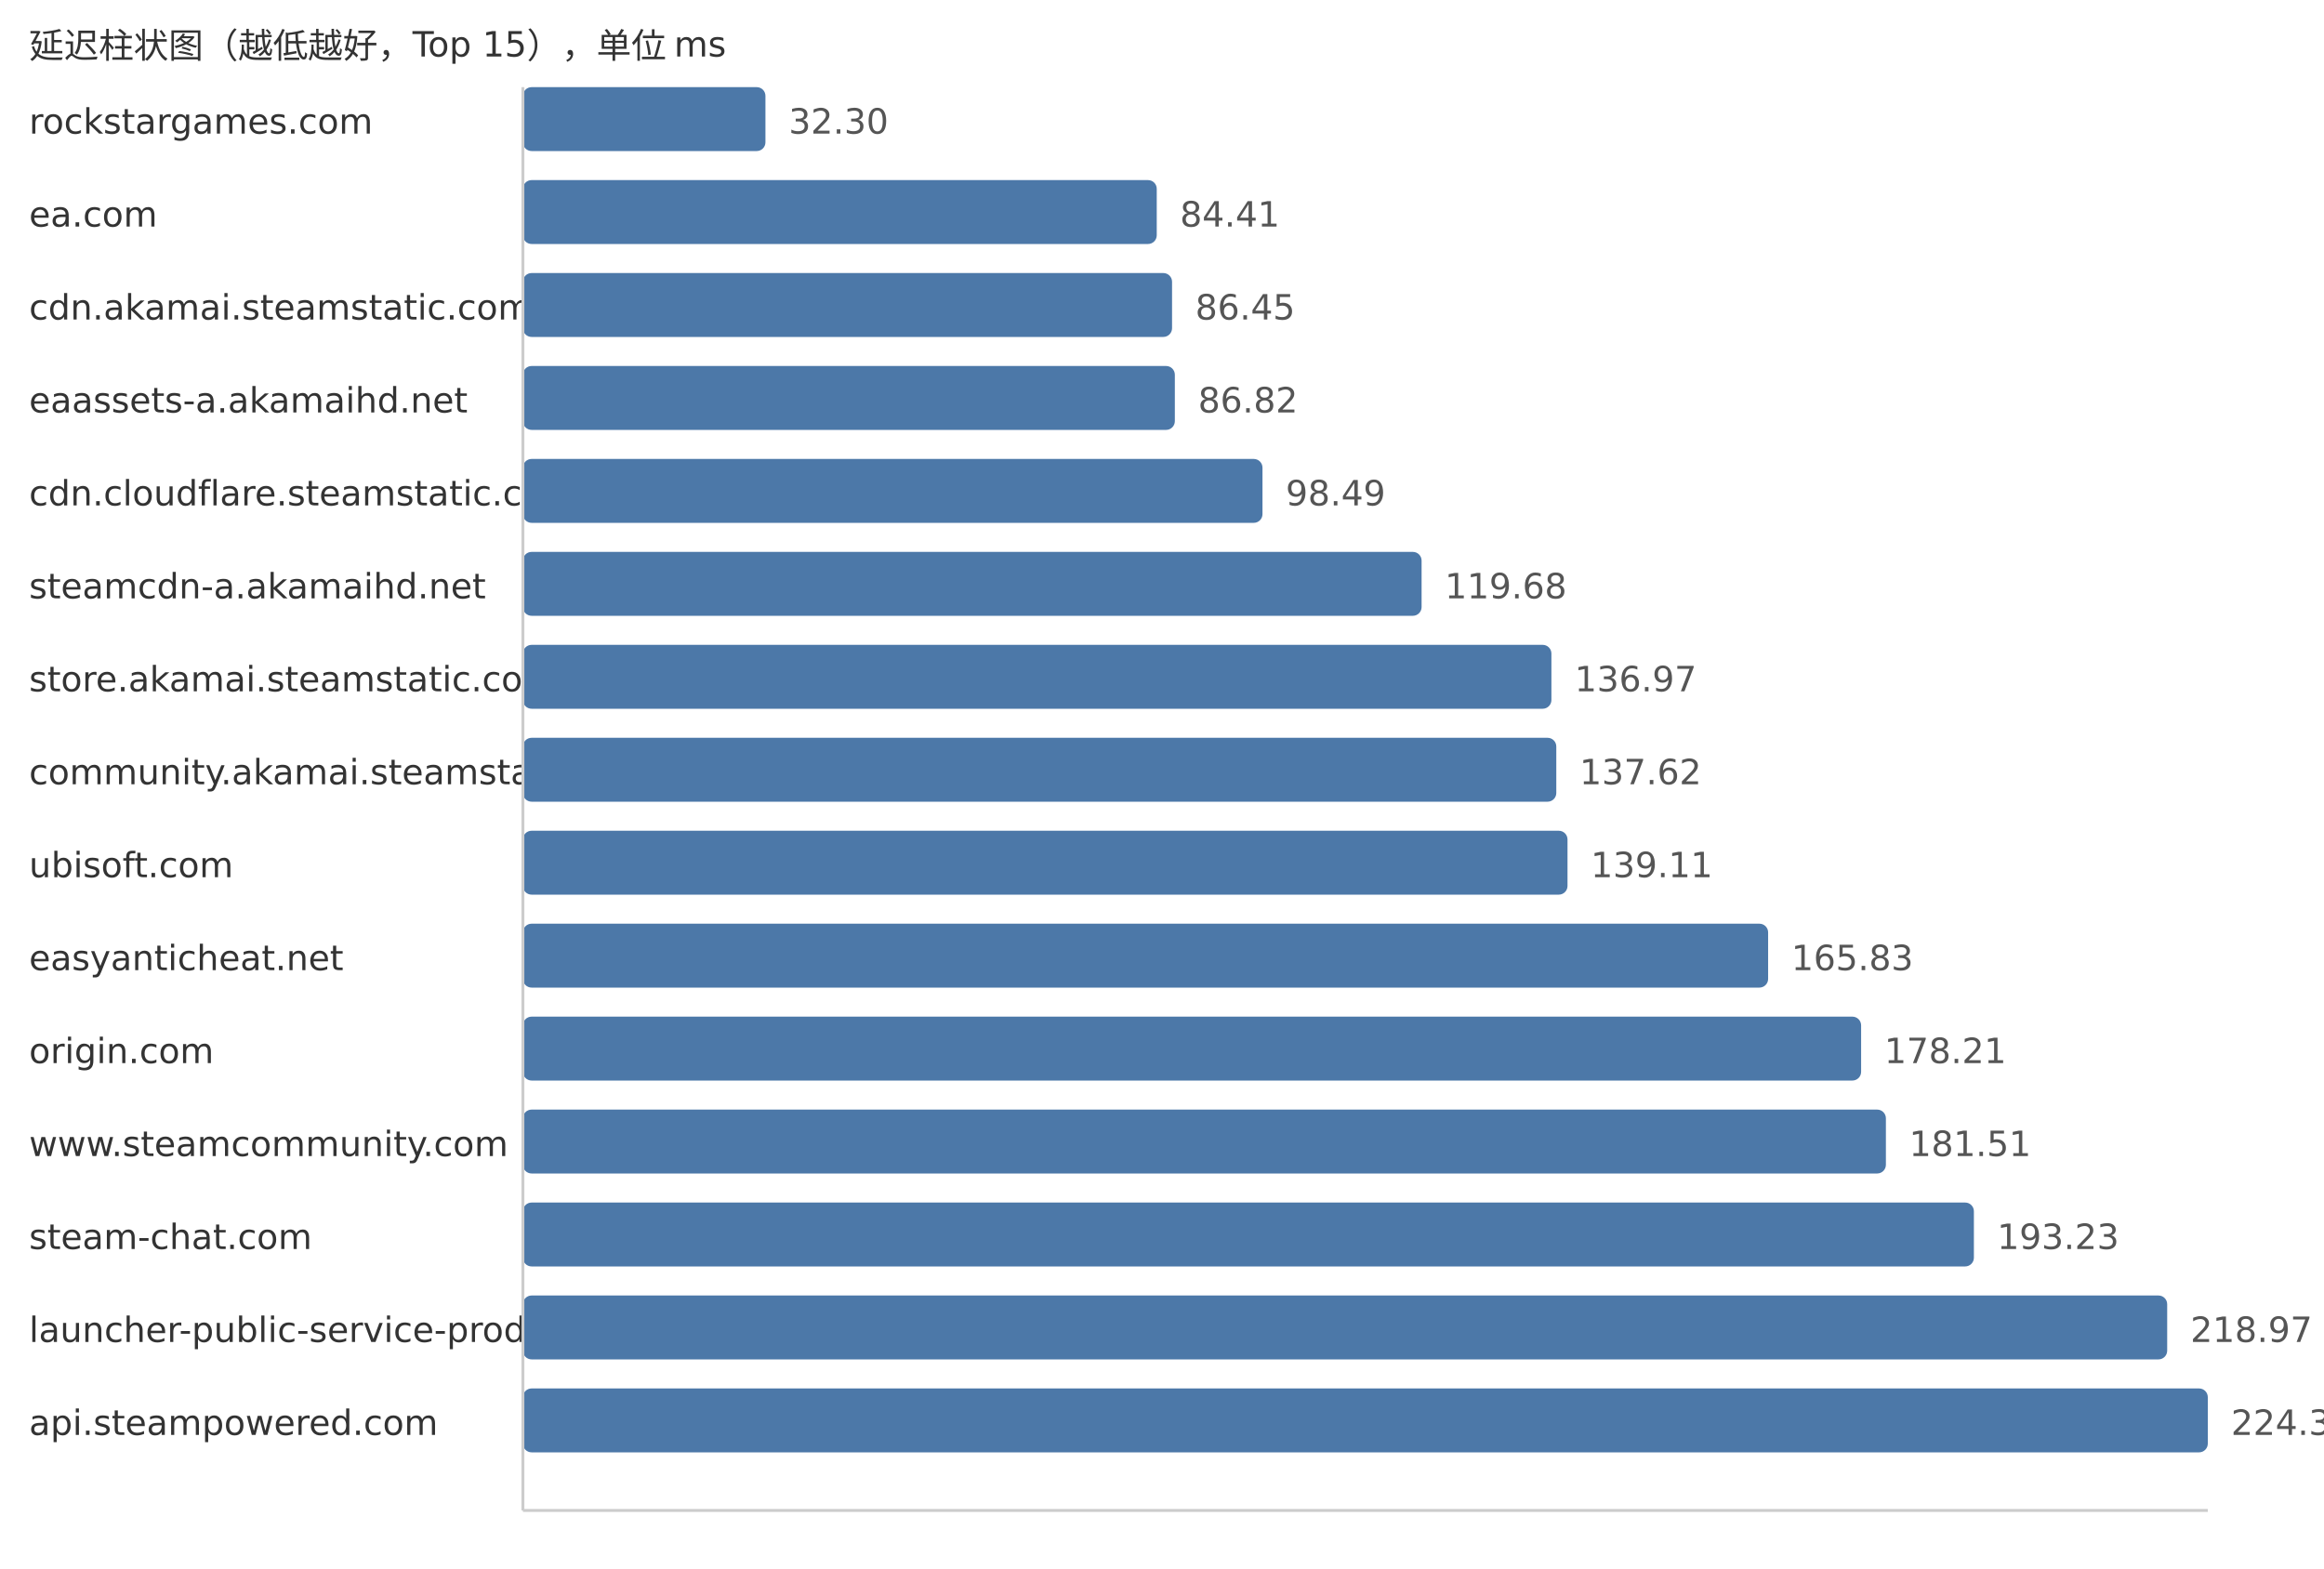
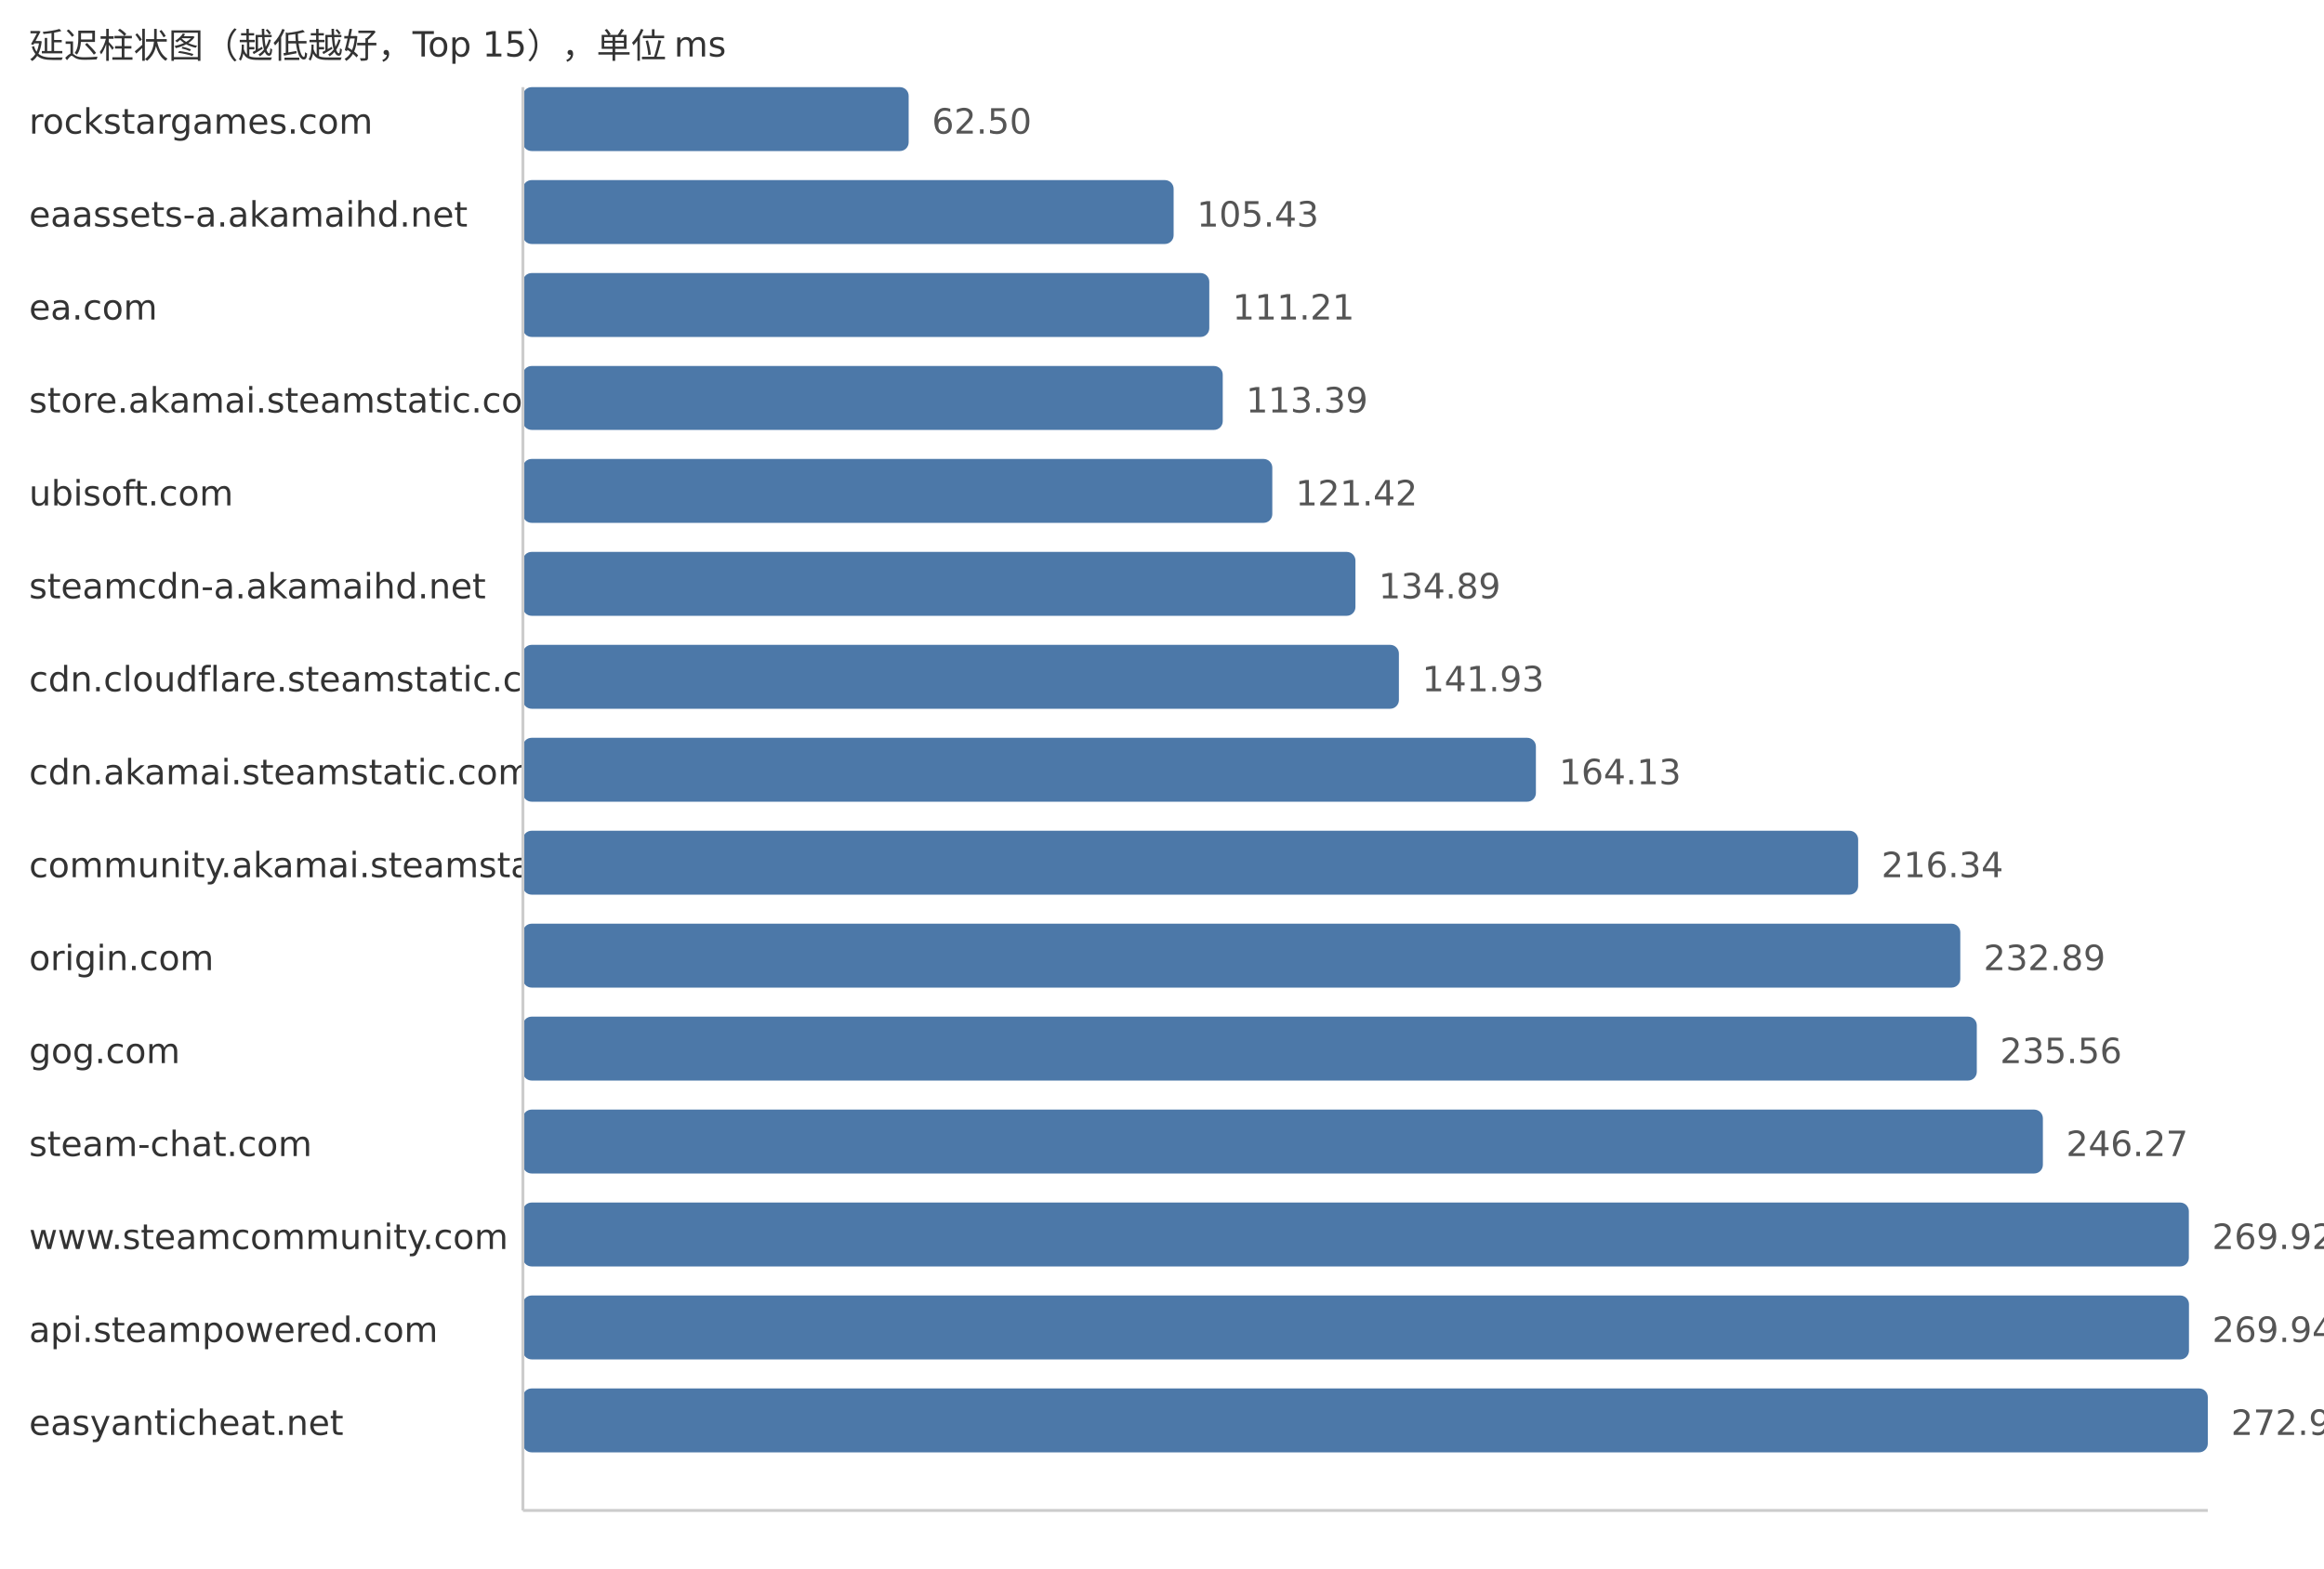
<svg xmlns="http://www.w3.org/2000/svg" width="800" height="540">
  <style> .label{font-family:DejaVu Sans,Verdana,Geneva,sans-serif;font-size:12px;fill:#333} .value{font-family:DejaVu Sans,Verdana,Geneva,sans-serif;font-size:12px;fill:#555} </style>
  <text x="10" y="20" class="label">延迟柱状图（越低越好，Top 15），单位 ms</text>
  <text x="10" y="46" class="label">rockstargames.com</text>
-   <rect x="180" y="30" width="83.49" height="22" fill="#4c78a8" rx="3" />
-   <text x="271.49" y="46" class="value">32.30</text>
-   <text x="10" y="78" class="label">ea.com</text>
-   <rect x="180" y="62" width="218.19" height="22" fill="#4c78a8" rx="3" />
-   <text x="406.19" y="78" class="value">84.41</text>
-   <text x="10" y="110" class="label">cdn.akamai.steamstatic.com</text>
-   <rect x="180" y="94" width="223.46" height="22" fill="#4c78a8" rx="3" />
-   <text x="411.46" y="110" class="value">86.45</text>
-   <text x="10" y="142" class="label">eaassets-a.akamaihd.net</text>
-   <rect x="180" y="126" width="224.42" height="22" fill="#4c78a8" rx="3" />
-   <text x="412.42" y="142" class="value">86.82</text>
-   <text x="10" y="174" class="label">cdn.cloudflare.steamstatic.com</text>
-   <rect x="180" y="158" width="254.59" height="22" fill="#4c78a8" rx="3" />
-   <text x="442.59" y="174" class="value">98.49</text>
+   <rect x="180" y="30" width="132.79" height="22" fill="#4c78a8" rx="3" />
+   <text x="320.79" y="46" class="value">62.50</text>
+   <text x="10" y="78" class="label">eaassets-a.akamaihd.net</text>
+   <rect x="180" y="62" width="224.0" height="22" fill="#4c78a8" rx="3" />
+   <text x="412.0" y="78" class="value">105.43</text>
+   <text x="10" y="110" class="label">ea.com</text>
+   <rect x="180" y="94" width="236.28" height="22" fill="#4c78a8" rx="3" />
+   <text x="424.28" y="110" class="value">111.21</text>
+   <text x="10" y="142" class="label">store.akamai.steamstatic.com</text>
+   <rect x="180" y="126" width="240.91" height="22" fill="#4c78a8" rx="3" />
+   <text x="428.91" y="142" class="value">113.39</text>
+   <text x="10" y="174" class="label">ubisoft.com</text>
+   <rect x="180" y="158" width="257.97" height="22" fill="#4c78a8" rx="3" />
+   <text x="445.97" y="174" class="value">121.42</text>
  <text x="10" y="206" class="label">steamcdn-a.akamaihd.net</text>
-   <rect x="180" y="190" width="309.36" height="22" fill="#4c78a8" rx="3" />
-   <text x="497.36" y="206" class="value">119.68</text>
-   <text x="10" y="238" class="label">store.akamai.steamstatic.com</text>
-   <rect x="180" y="222" width="354.05" height="22" fill="#4c78a8" rx="3" />
-   <text x="542.05" y="238" class="value">136.97</text>
-   <text x="10" y="270" class="label">community.akamai.steamstatic.com</text>
-   <rect x="180" y="254" width="355.73" height="22" fill="#4c78a8" rx="3" />
-   <text x="543.73" y="270" class="value">137.62</text>
-   <text x="10" y="302" class="label">ubisoft.com</text>
-   <rect x="180" y="286" width="359.59" height="22" fill="#4c78a8" rx="3" />
-   <text x="547.59" y="302" class="value">139.11</text>
-   <text x="10" y="334" class="label">easyanticheat.net</text>
-   <rect x="180" y="318" width="428.65" height="22" fill="#4c78a8" rx="3" />
-   <text x="616.65" y="334" class="value">165.83</text>
-   <text x="10" y="366" class="label">origin.com</text>
-   <rect x="180" y="350" width="460.66" height="22" fill="#4c78a8" rx="3" />
-   <text x="648.66" y="366" class="value">178.21</text>
-   <text x="10" y="398" class="label">www.steamcommunity.com</text>
-   <rect x="180" y="382" width="469.19" height="22" fill="#4c78a8" rx="3" />
-   <text x="657.19" y="398" class="value">181.51</text>
-   <text x="10" y="430" class="label">steam-chat.com</text>
-   <rect x="180" y="414" width="499.48" height="22" fill="#4c78a8" rx="3" />
-   <text x="687.48" y="430" class="value">193.23</text>
-   <text x="10" y="462" class="label">launcher-public-service-prod06.ol.epicgames.com</text>
-   <rect x="180" y="446" width="566.02" height="22" fill="#4c78a8" rx="3" />
-   <text x="754.02" y="462" class="value">218.97</text>
-   <text x="10" y="494" class="label">api.steampowered.com</text>
+   <rect x="180" y="190" width="286.59" height="22" fill="#4c78a8" rx="3" />
+   <text x="474.59" y="206" class="value">134.89</text>
+   <text x="10" y="238" class="label">cdn.cloudflare.steamstatic.com</text>
+   <rect x="180" y="222" width="301.55" height="22" fill="#4c78a8" rx="3" />
+   <text x="489.55" y="238" class="value">141.93</text>
+   <text x="10" y="270" class="label">cdn.akamai.steamstatic.com</text>
+   <rect x="180" y="254" width="348.71" height="22" fill="#4c78a8" rx="3" />
+   <text x="536.71" y="270" class="value">164.13</text>
+   <text x="10" y="302" class="label">community.akamai.steamstatic.com</text>
+   <rect x="180" y="286" width="459.64" height="22" fill="#4c78a8" rx="3" />
+   <text x="647.64" y="302" class="value">216.34</text>
+   <text x="10" y="334" class="label">origin.com</text>
+   <rect x="180" y="318" width="494.8" height="22" fill="#4c78a8" rx="3" />
+   <text x="682.8" y="334" class="value">232.89</text>
+   <text x="10" y="366" class="label">gog.com</text>
+   <rect x="180" y="350" width="500.48" height="22" fill="#4c78a8" rx="3" />
+   <text x="688.48" y="366" class="value">235.56</text>
+   <text x="10" y="398" class="label">steam-chat.com</text>
+   <rect x="180" y="382" width="523.23" height="22" fill="#4c78a8" rx="3" />
+   <text x="711.23" y="398" class="value">246.27</text>
+   <text x="10" y="430" class="label">www.steamcommunity.com</text>
+   <rect x="180" y="414" width="573.48" height="22" fill="#4c78a8" rx="3" />
+   <text x="761.48" y="430" class="value">269.92</text>
+   <text x="10" y="462" class="label">api.steampowered.com</text>
+   <rect x="180" y="446" width="573.52" height="22" fill="#4c78a8" rx="3" />
+   <text x="761.52" y="462" class="value">269.94</text>
+   <text x="10" y="494" class="label">easyanticheat.net</text>
  <rect x="180" y="478" width="580.0" height="22" fill="#4c78a8" rx="3" />
-   <text x="768.0" y="494" class="value">224.38</text>
+   <text x="768.0" y="494" class="value">272.99</text>
  <line x1="180" y1="30" x2="180" y2="520" stroke="#ccc" />
  <line x1="180" y1="520" x2="760" y2="520" stroke="#ccc" />
</svg>
